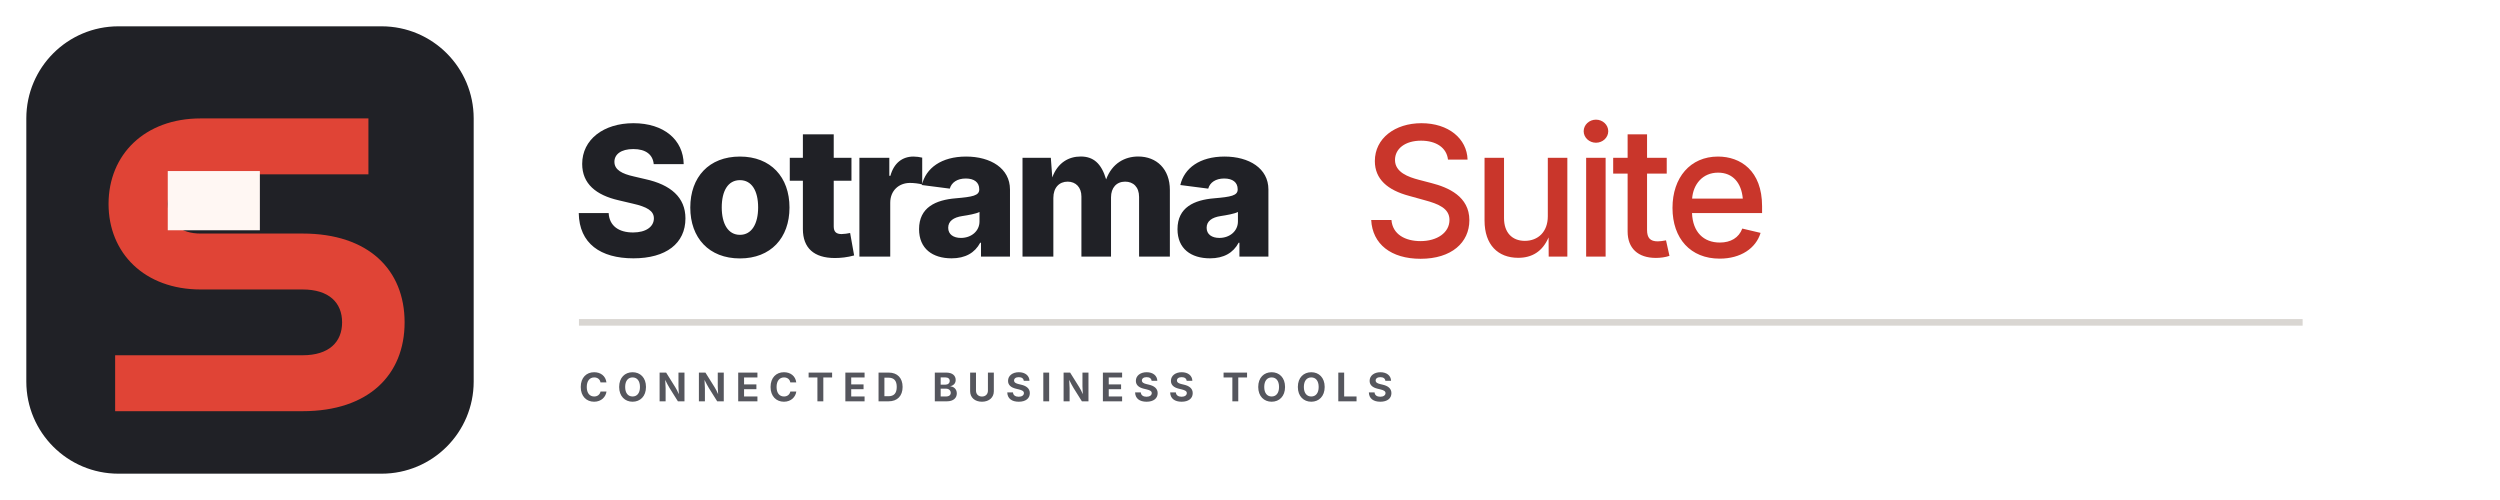
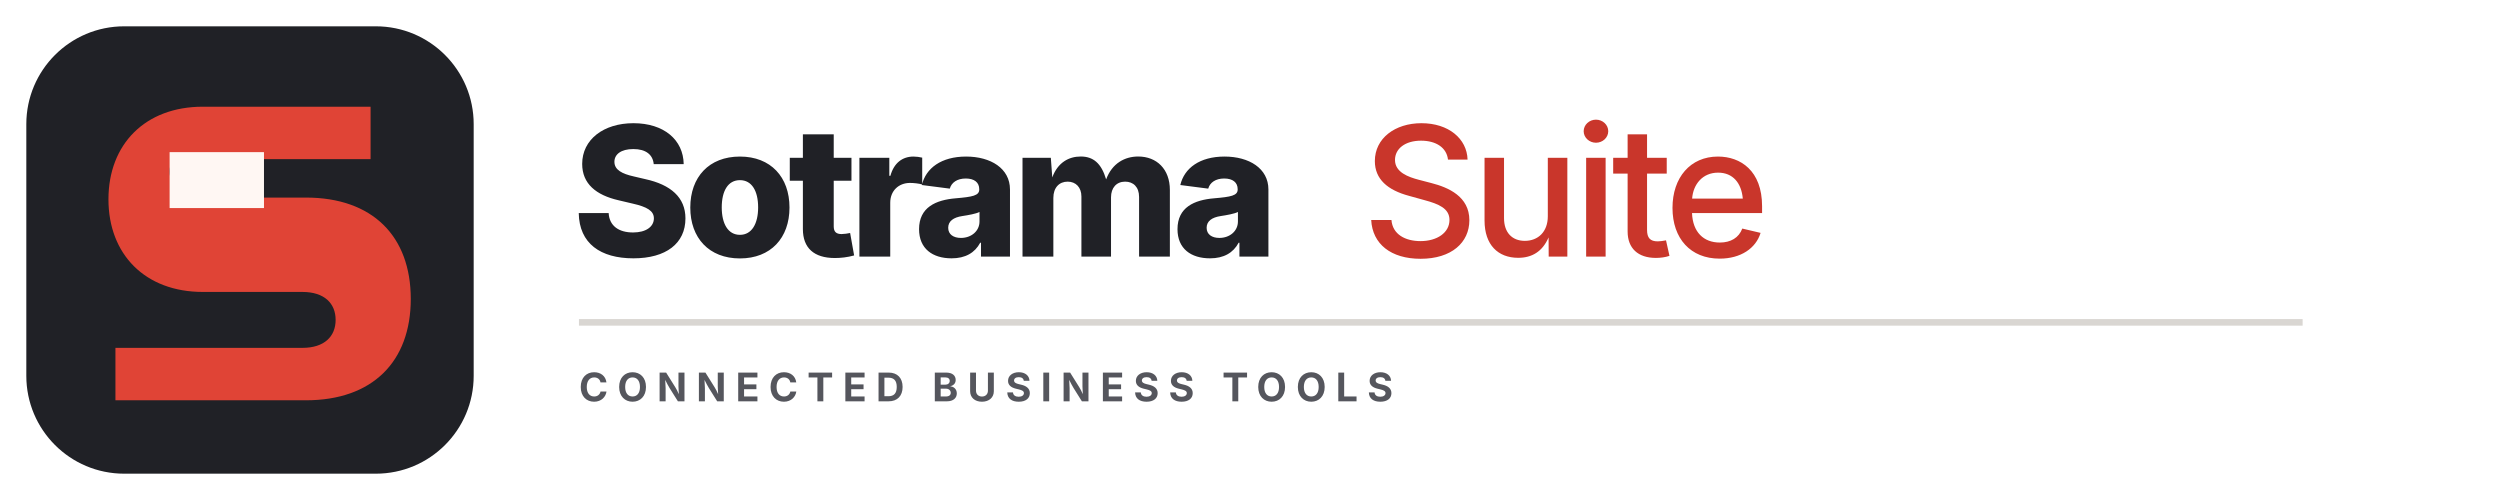
<svg xmlns="http://www.w3.org/2000/svg" viewBox="0 0 760 152">
-   <g transform="translate(8 8)">
-     <rect width="136" height="136" rx="28" fill="#202126" />
-     <path d="M104 28H53C36 28 25 39 25 54s11 26 28 26h31c8 0 12 4 12 10s-4 10-12 10H27v17h57c20 0 31-11 31-27S104 63 84 63H53c-6 0-10-3-10-9s4-9 10-9h51z" fill="#e04436" />
-     <path d="M43 44h28v18H43z" fill="#fff7f3" />
+   <g transform="translate(8 8) scale(.265625)">
+     <rect width="512" height="512" rx="112" fill="#202126" />
+     <path d="M394 92H202C136 92 94 135 94 198s42 106 108 106h114c25 0 38 13 38 32s-13 32-38 32H102v60h218c76 0 120-44 120-116s-44-116-120-116H202c-25 0-38-12-38-30s13-14 38-14h192z" fill="#e04436" />
+     <path d="M164 144h108v64H164z" fill="#fff7f3" />
  </g>
  <text x="174" y="78" font-family="Inter, ui-sans-serif, system-ui, sans-serif" font-size="55" font-weight="760" letter-spacing="-2.4" fill="#202126">Sotrama</text>
  <text x="414" y="78" font-family="Inter, ui-sans-serif, system-ui, sans-serif" font-size="55" font-weight="550" letter-spacing="-2.2" fill="#c9362b">Suite</text>
  <path d="M176 98H700" stroke="#d9d6d2" stroke-width="2" />
  <text x="176" y="122" font-family="Inter, ui-sans-serif, system-ui, sans-serif" font-size="12" font-weight="650" letter-spacing="2.8" fill="#55565d">CONNECTED BUSINESS TOOLS</text>
</svg>
